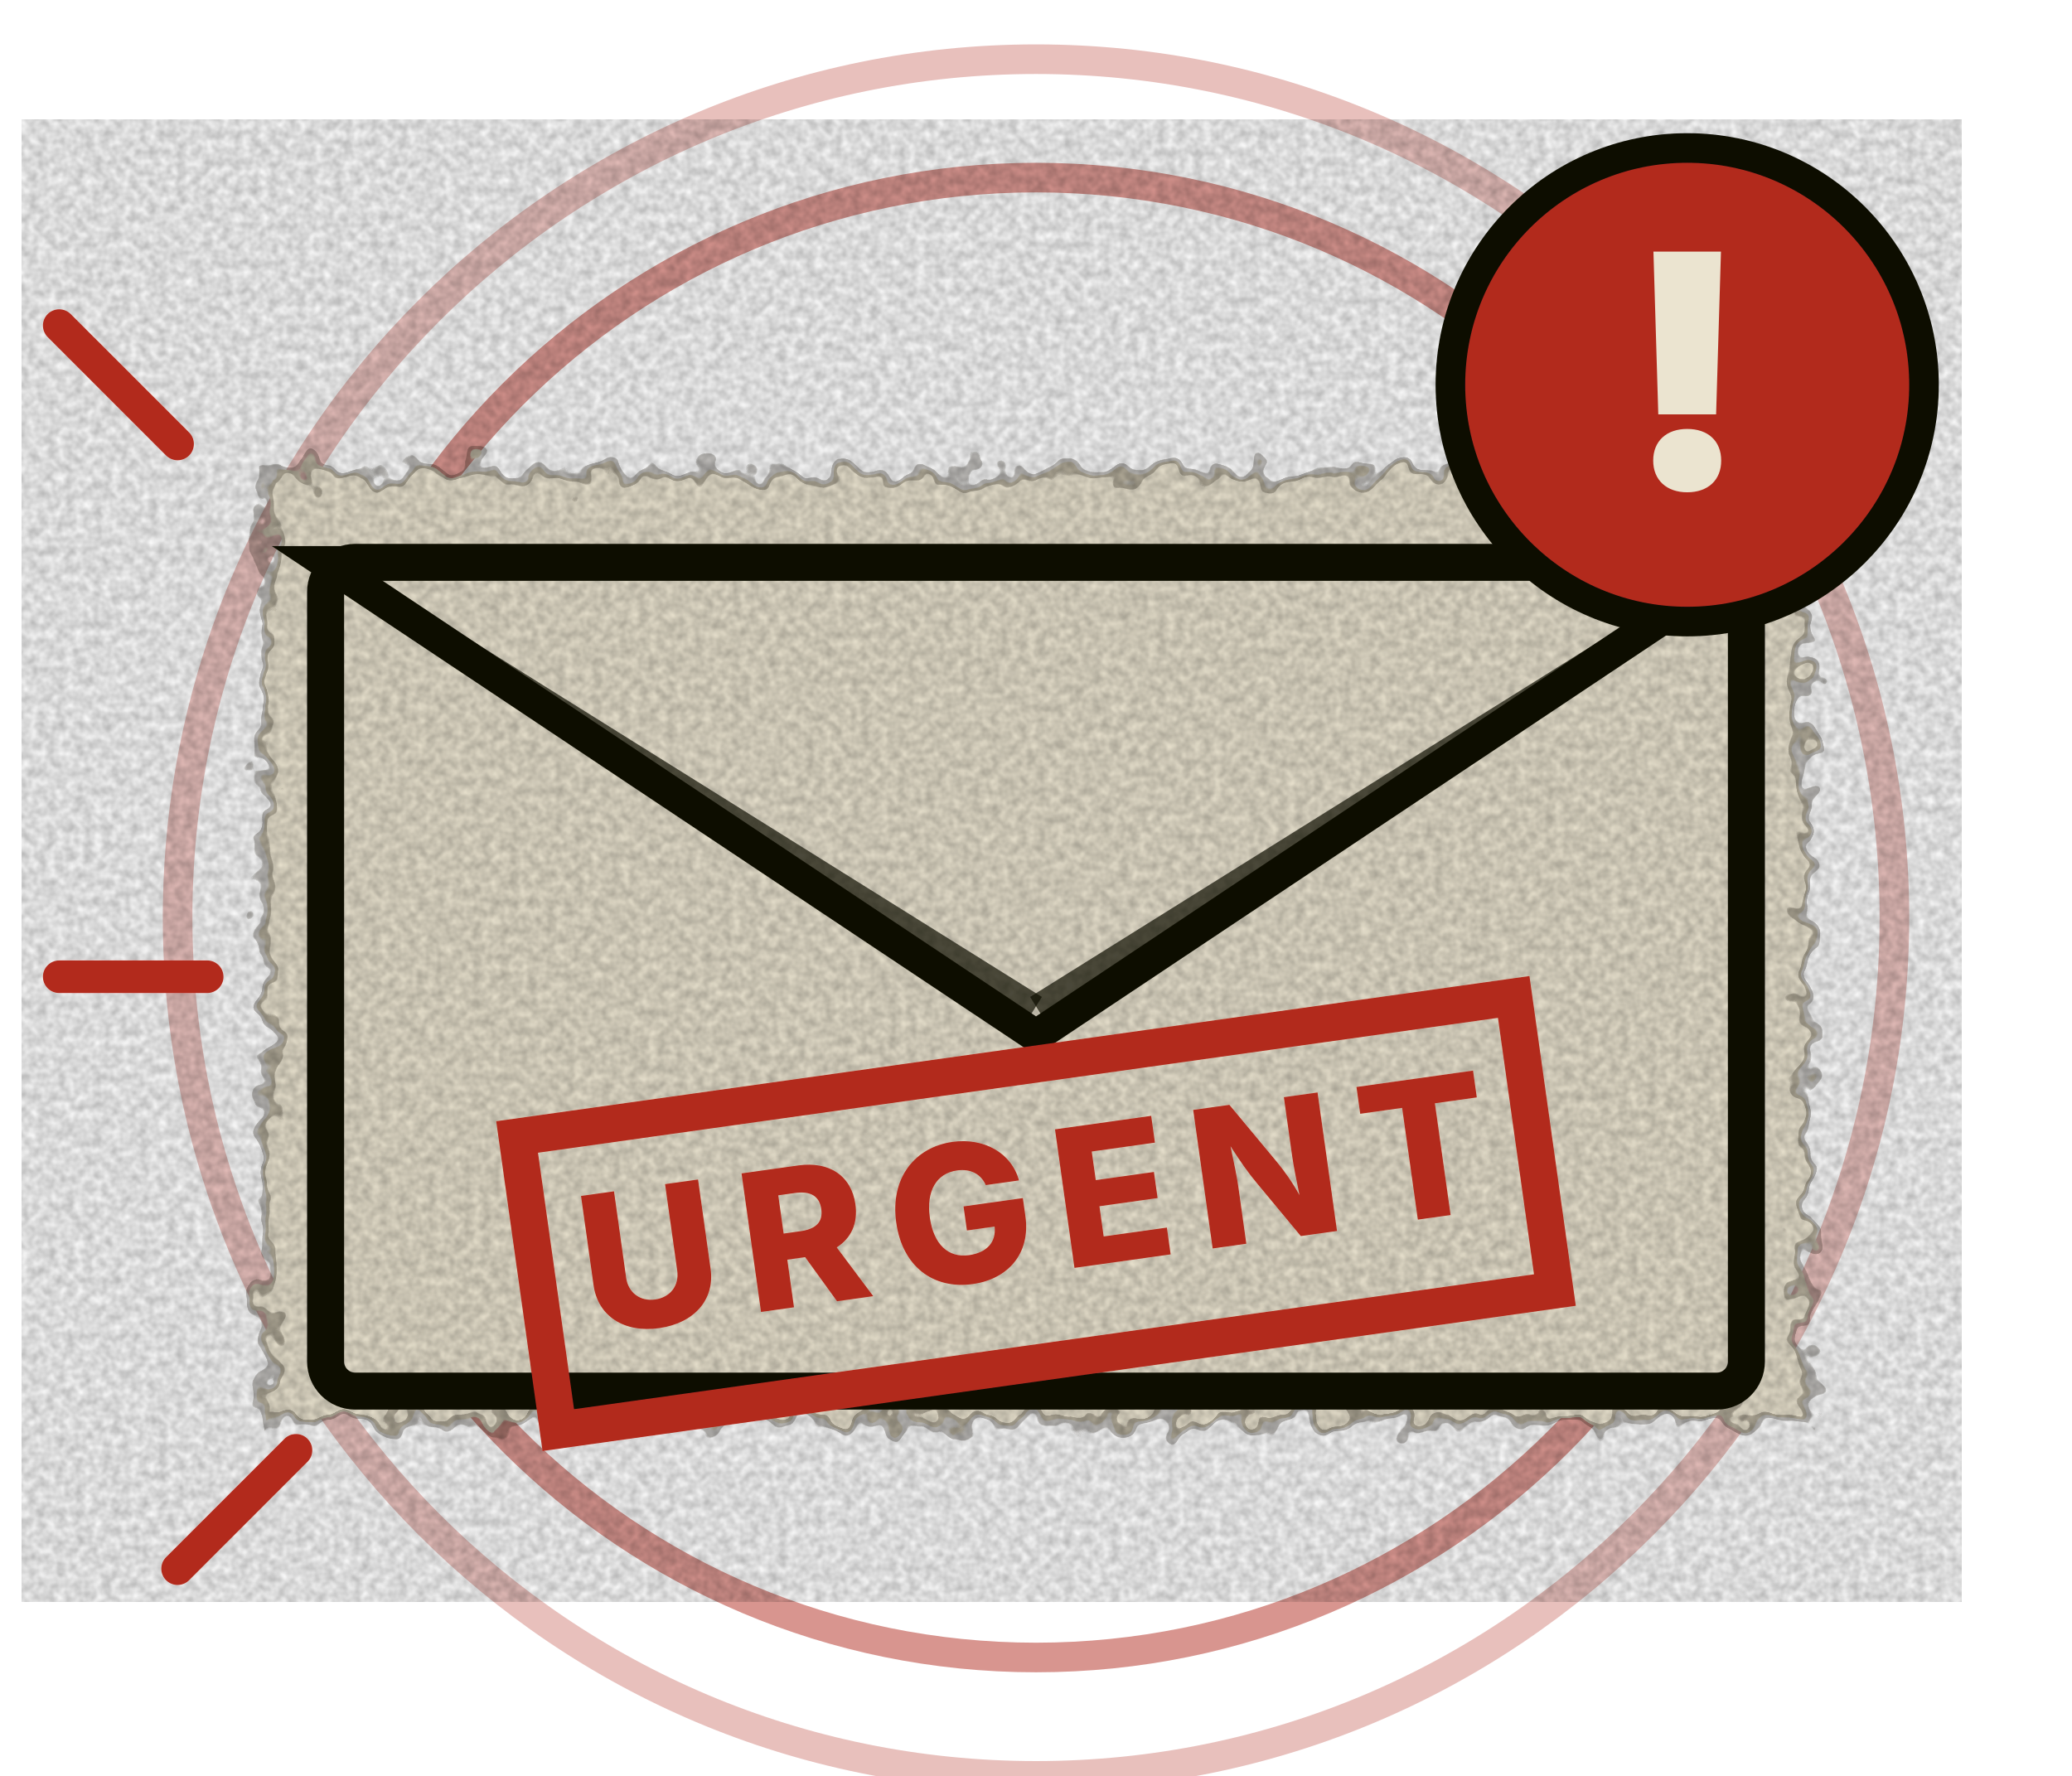
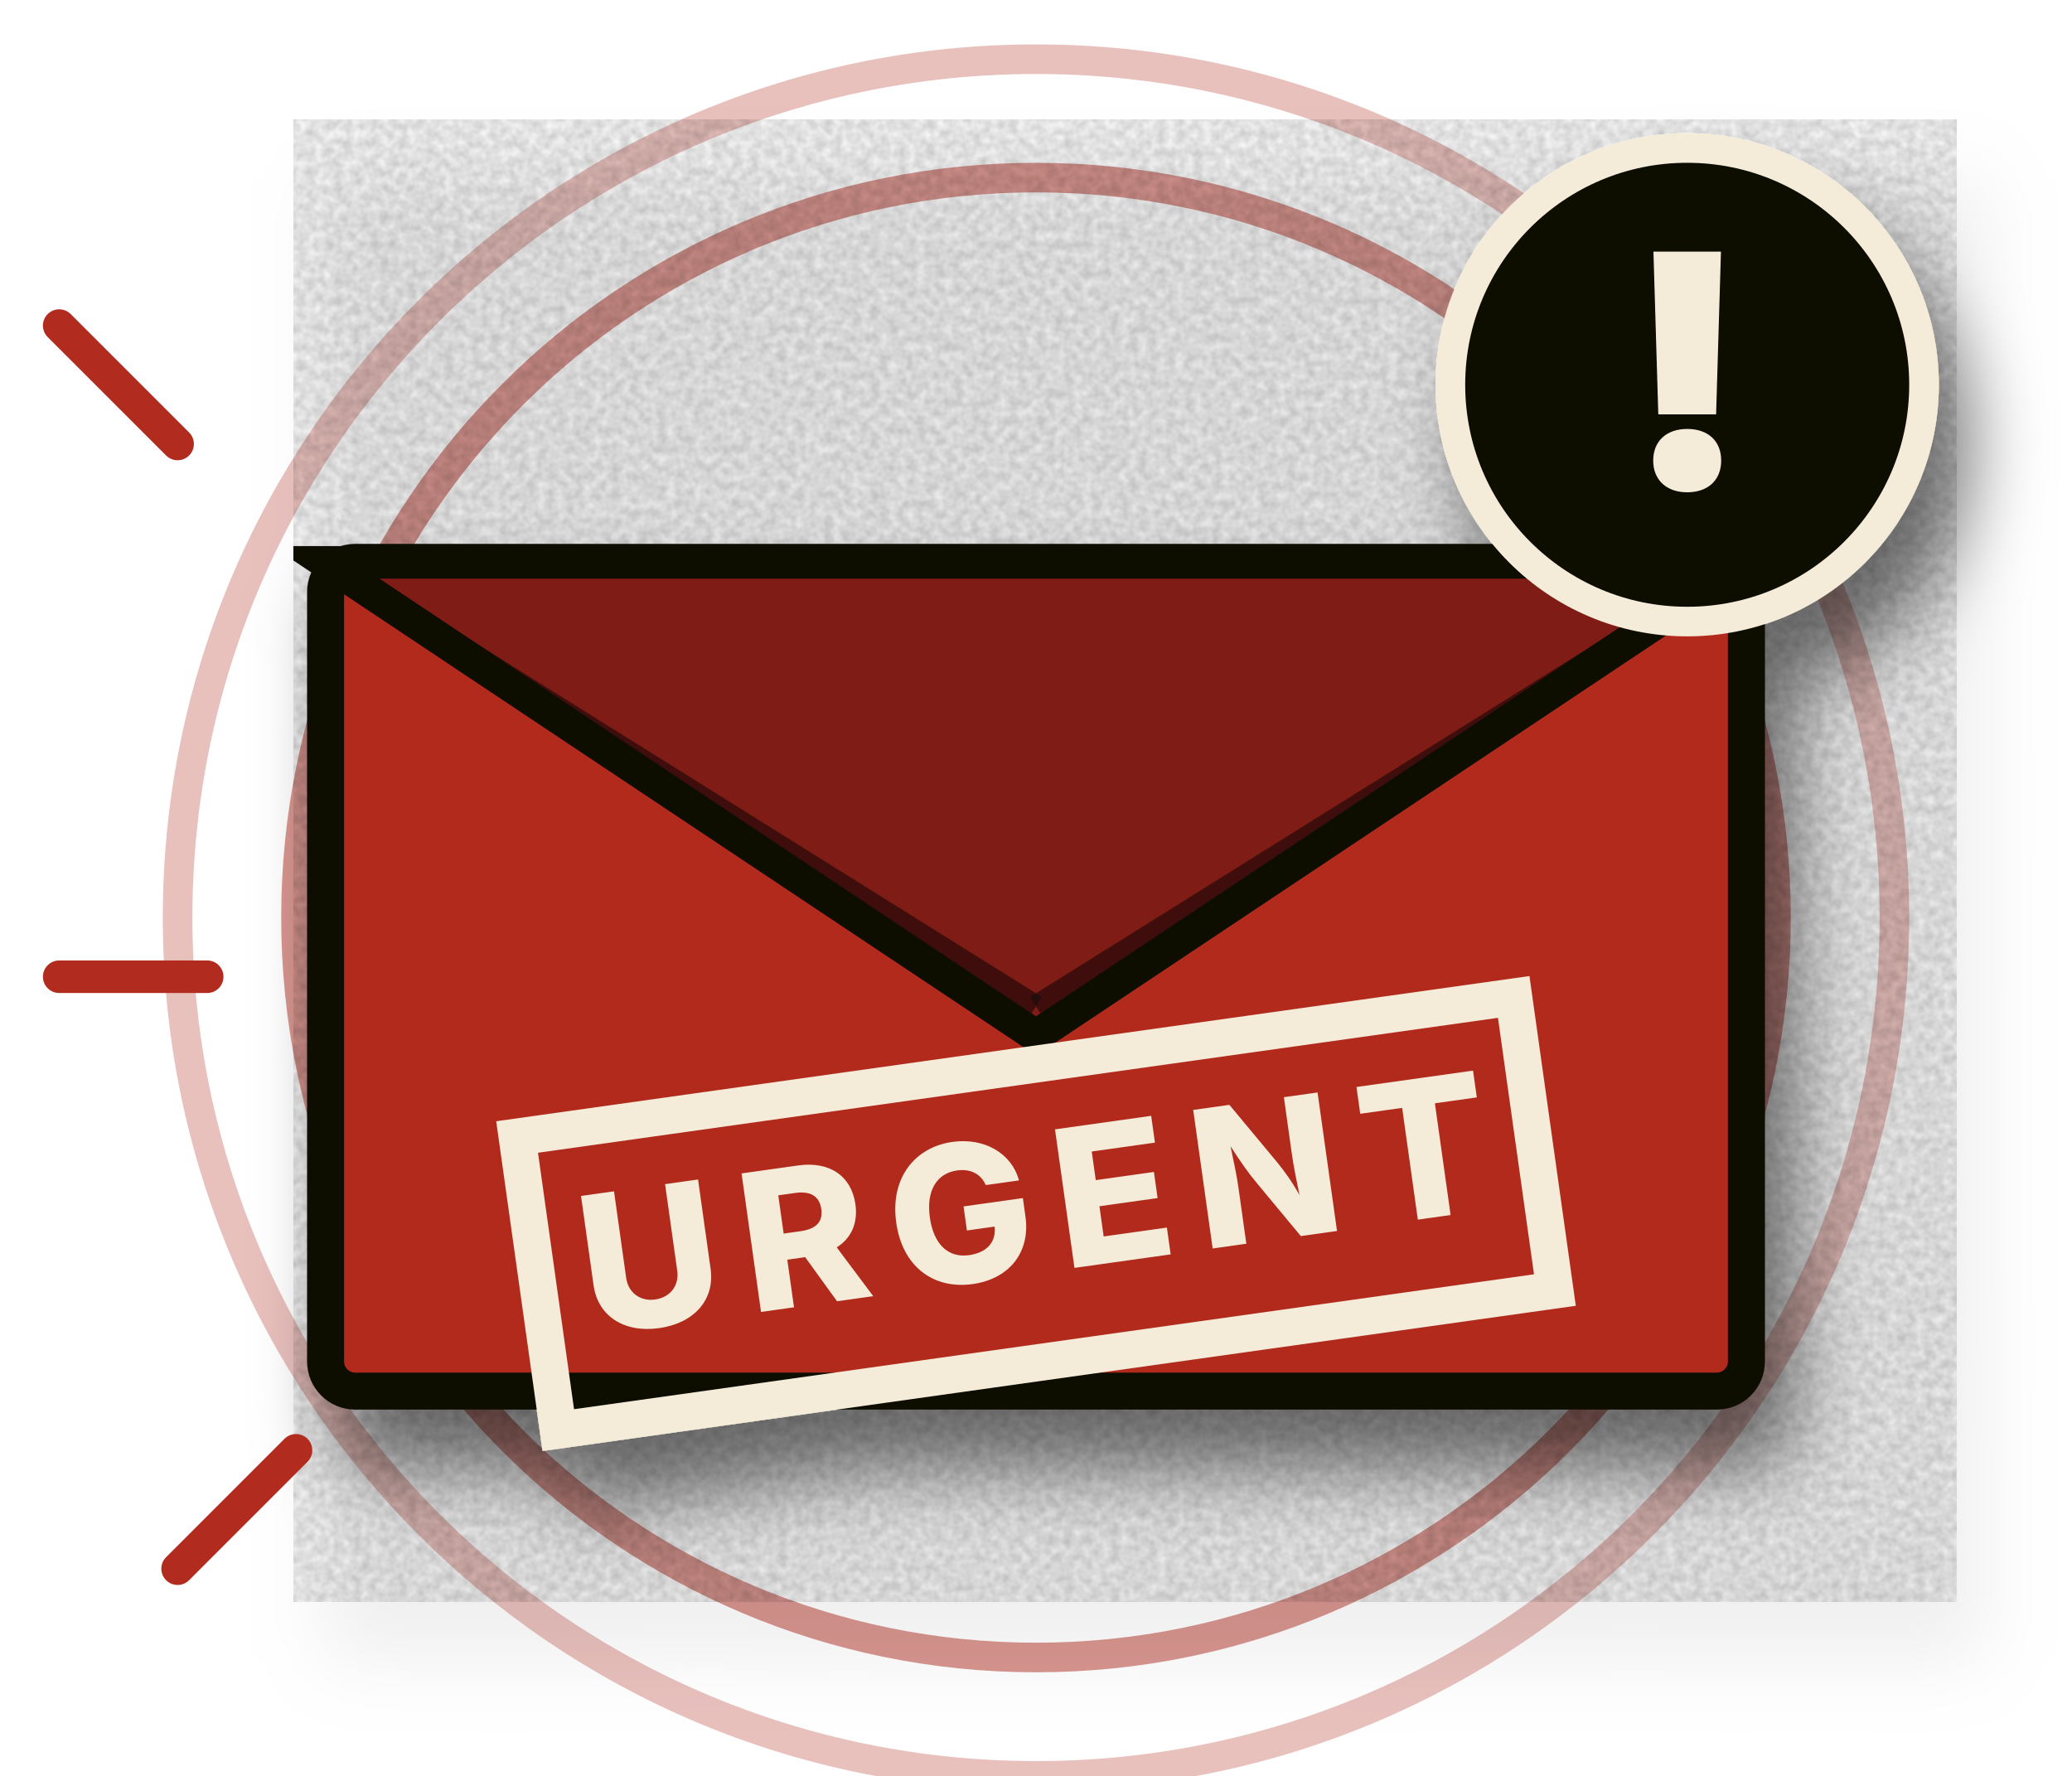
<svg xmlns="http://www.w3.org/2000/svg" viewBox="0 0 140 120" width="140" height="120">
  <defs>
-     <filter id="torn" x="-5%" y="-5%" width="110%" height="110%">
-       <feTurbulence type="fractalNoise" baseFrequency="0.45" numOctaves="2" seed="41" result="n" />
-       <feDisplacementMap in="SourceGraphic" in2="n" scale="4" />
-     </filter>
    <filter id="ink-noise" x="-2%" y="-2%" width="104%" height="104%">
      <feTurbulence type="fractalNoise" baseFrequency="1.6" numOctaves="2" seed="37" result="n" />
-       <feColorMatrix in="n" values="0 0 0 0 0  0 0 0 0 0  0 0 0 0 0  0 0 0 0.30 0" result="s" />
+       <feColorMatrix in="n" values="0 0 0 0 0  0 0 0 0 0  0 0 0 0 0  0 0 0 0.22 0" result="s" />
      <feComposite in="s" in2="SourceGraphic" operator="in" />
      <feComposite in="SourceGraphic" in2="s" operator="over" />
+     </filter>
+     <filter id="env-shadow" x="-15%" y="-15%" width="130%" height="130%">
+       <feGaussianBlur in="SourceAlpha" stdDeviation="2.5" result="b" />
+       <feOffset in="b" dx="2" dy="4" result="o" />
+       <feComponentTransfer in="o" result="s">
+         <feFuncA type="linear" slope="0.55" />
+       </feComponentTransfer>
+       <feMerge>
+         <feMergeNode in="s" />
+         <feMergeNode in="SourceGraphic" />
+       </feMerge>
    </filter>
  </defs>
  <circle cx="70" cy="62" r="58" fill="none" stroke="#b22b1f" stroke-width="2" opacity="0.30" />
  <circle cx="70" cy="62" r="50" fill="none" stroke="#b22b1f" stroke-width="2" opacity="0.50" />
-   <path d="M 18 32 L 122 32 L 122 96 L 18 96 Z" fill="#ebe4d0" stroke="#1a140a" stroke-width="0.8" stroke-opacity="0.28" filter="url(#torn)" />
-   <g filter="url(#ink-noise)">
-     <rect x="22" y="38" width="96" height="56" rx="2" fill="none" stroke="#0e0a05" stroke-width="2.5" />
-     <path d="M 22 38 L 70 70 L 118 38 Z" fill="none" stroke="#0e0a05" stroke-width="2.2" />
-     <line x1="22" y1="38" x2="70" y2="68" stroke="#0e0a05" stroke-width="1.5" opacity="0.7" />
-     <line x1="118" y1="38" x2="70" y2="68" stroke="#0e0a05" stroke-width="1.5" opacity="0.7" />
-     <g transform="rotate(-8 70 82)">
-       <rect x="36" y="72" width="68" height="20" fill="none" stroke="#b22b1f" stroke-width="2.5" />
-       <text x="70" y="86" font-family="Inter, sans-serif" font-size="13" font-weight="800" fill="#b22b1f" text-anchor="middle" letter-spacing="1.5">URGENT</text>
-     </g>
-     <circle cx="114" cy="26" r="16" fill="#b22b1f" stroke="#0e0a05" stroke-width="2" />
-     <text x="114" y="33" font-family="Inter, sans-serif" font-size="22" font-weight="900" fill="#ebe4d0" text-anchor="middle">!</text>
-     <g stroke="#b22b1f" stroke-width="2.2" stroke-linecap="round">
-       <line x1="4" y1="22" x2="12" y2="30" />
-       <line x1="4" y1="66" x2="14" y2="66" />
-       <line x1="12" y1="106" x2="20" y2="98" />
+   <g filter="url(#env-shadow)">
+     <g filter="url(#ink-noise)">
+       <rect x="22" y="38" width="96" height="56" rx="2" fill="#b22b1f" stroke="#0e0a05" stroke-width="2.5" />
+       <path d="M 22 38 L 70 70 L 118 38 Z" fill="#7f1a13" stroke="#0e0a05" stroke-width="2.2" />
+       <line x1="22" y1="38" x2="70" y2="68" stroke="#0e0a05" stroke-width="1.5" opacity="0.55" />
+       <line x1="118" y1="38" x2="70" y2="68" stroke="#0e0a05" stroke-width="1.5" opacity="0.55" />
+       <g transform="rotate(-8 70 82)">
+         <rect x="36" y="72" width="68" height="20" fill="none" stroke="#f4ecd8" stroke-width="2.5" />
+         <text x="70" y="86" font-family="Inter, sans-serif" font-size="13" font-weight="800" fill="#f4ecd8" text-anchor="middle" letter-spacing="1.5">URGENT</text>
+       </g>
+       <circle cx="114" cy="26" r="16" fill="#0e0a05" stroke="#f4ecd8" stroke-width="2" />
+       <text x="114" y="33" font-family="Inter, sans-serif" font-size="22" font-weight="900" fill="#f4ecd8" text-anchor="middle">!</text>
    </g>
  </g>
+   <g stroke="#b22b1f" stroke-width="2.2" stroke-linecap="round">
+     <line x1="4" y1="22" x2="12" y2="30" />
+     <line x1="4" y1="66" x2="14" y2="66" />
+     <line x1="12" y1="106" x2="20" y2="98" />
+   </g>
</svg>
